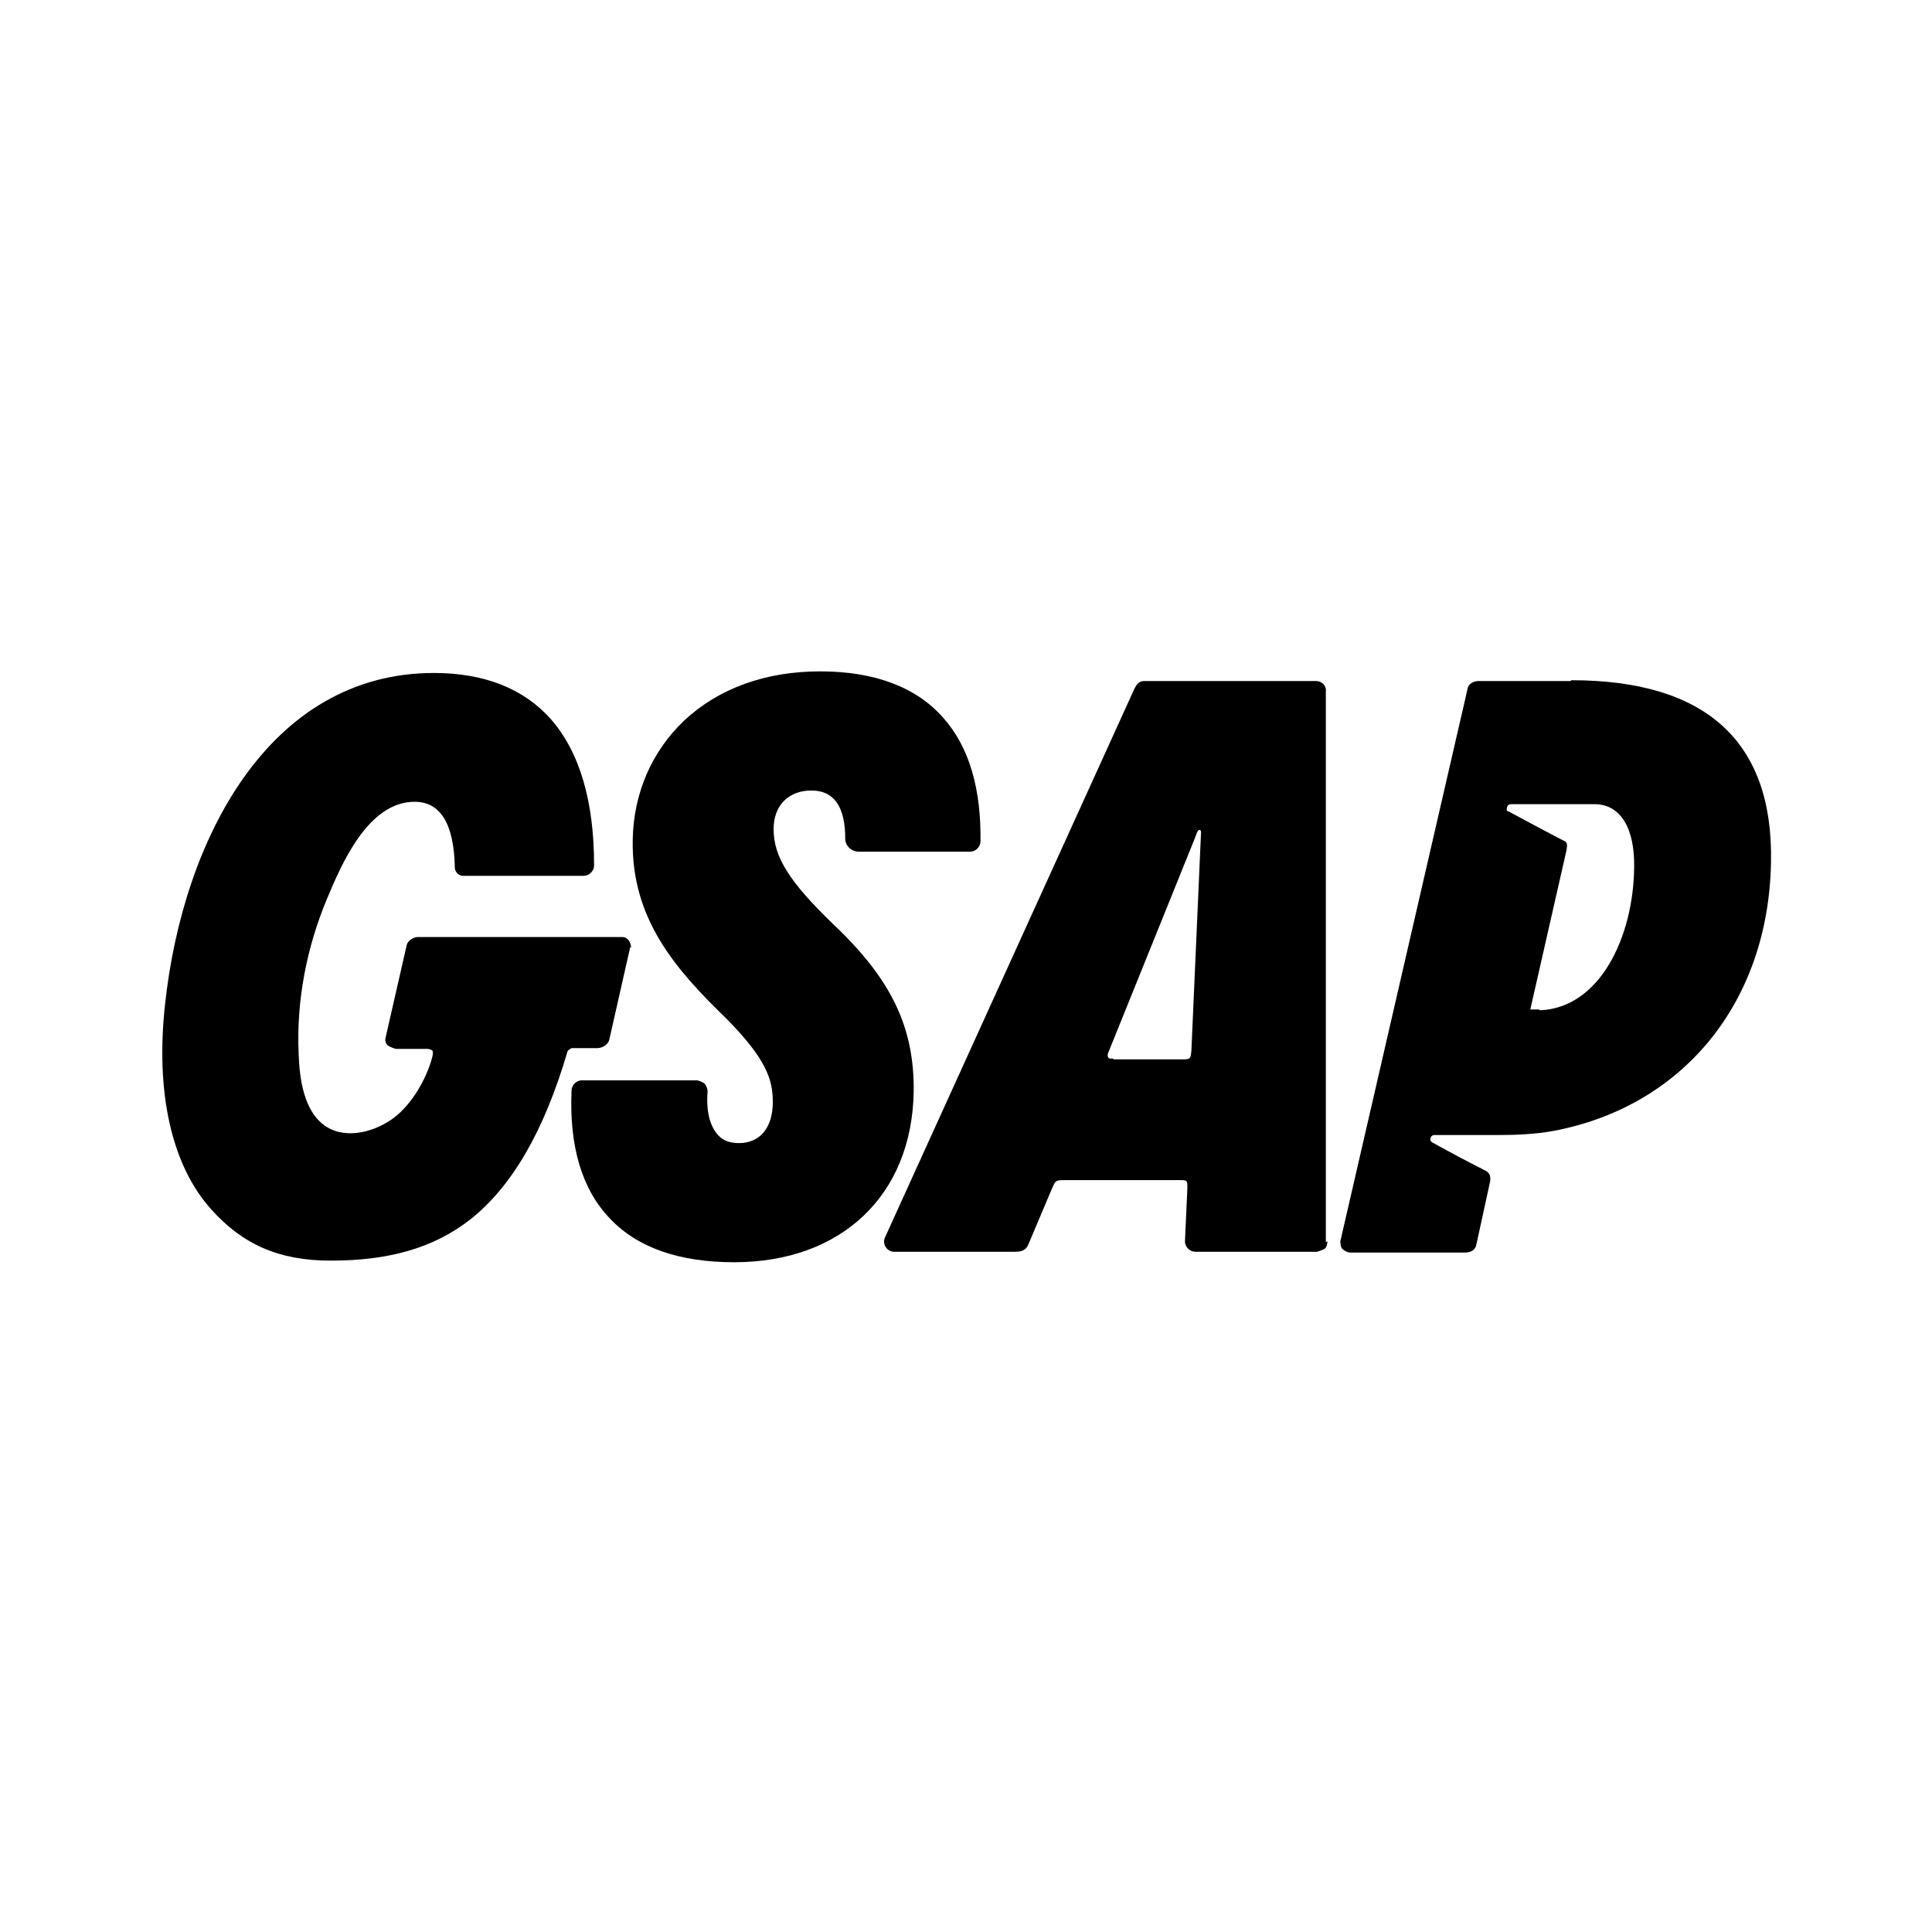
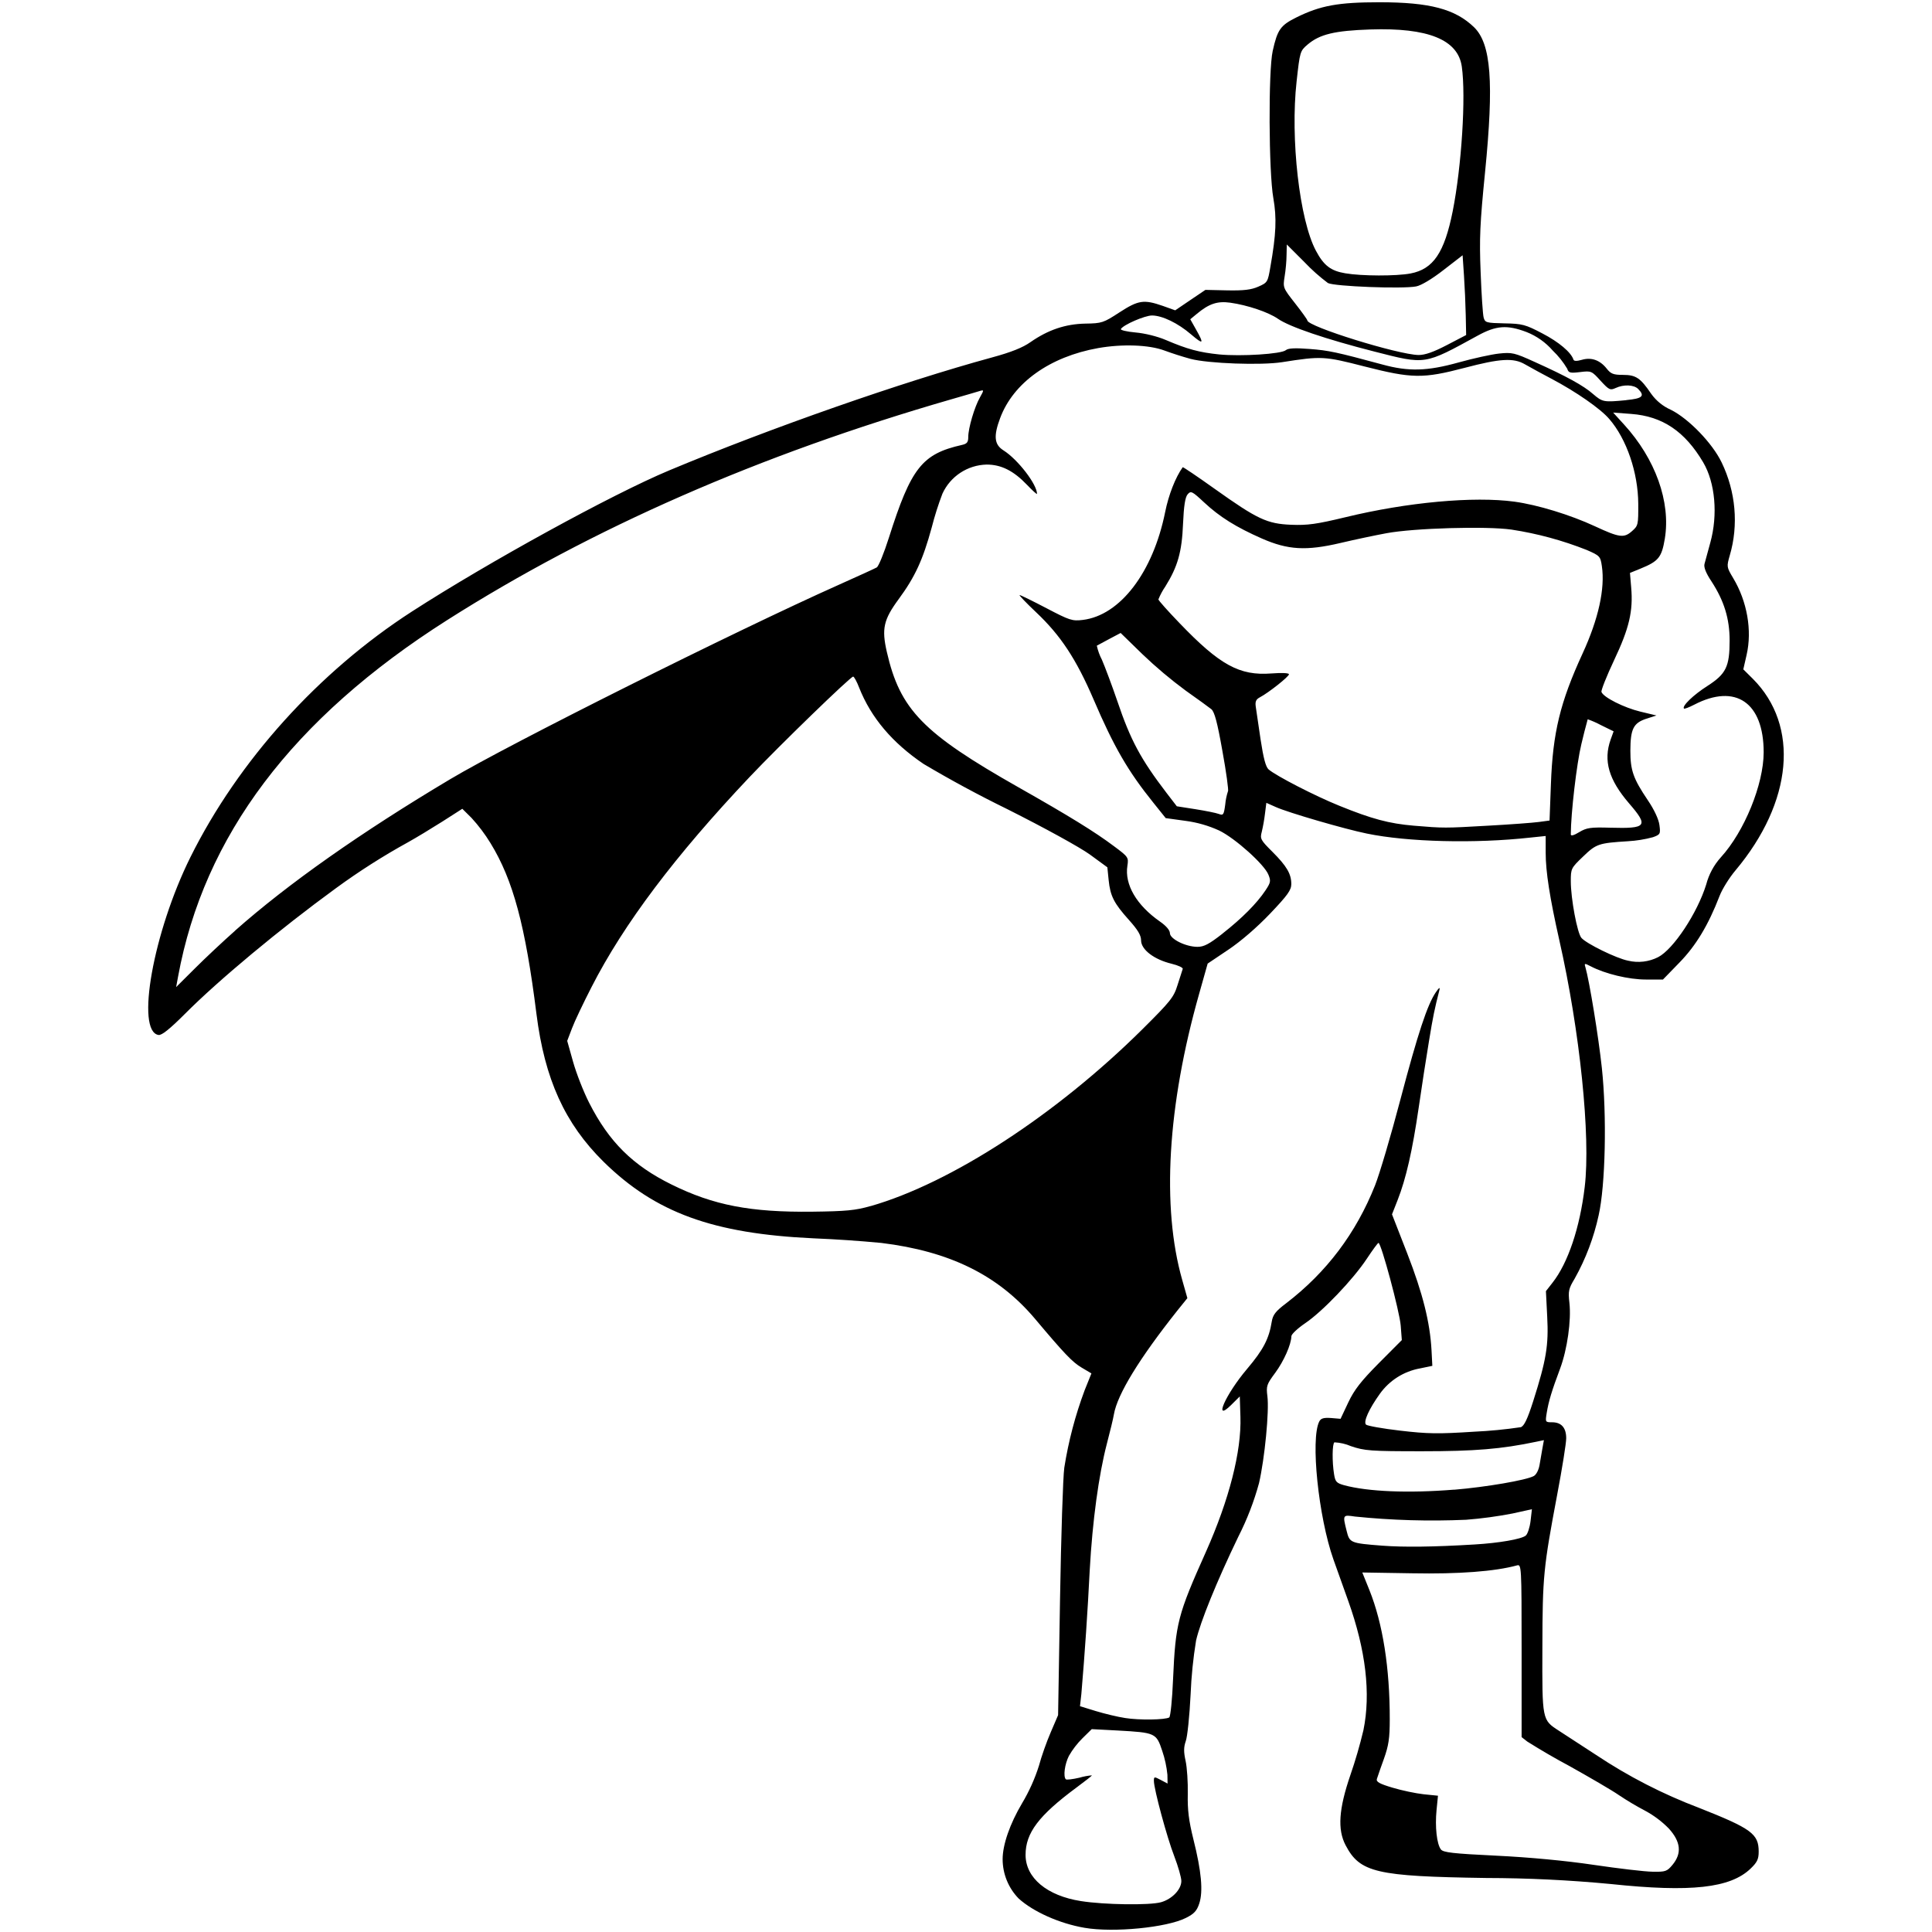
- <svg width="24" height="24" fill="currentColor" viewBox="0 0 24 24" transform="" id="injected-svg">
-   <path d="m7.83,11.76h0s-.26,1.15-.26,1.15c-.01.06-.08.11-.15.11h-.32s-.04.02-.05.04c-.29.99-.69,1.68-1.21,2.09-.45.35-1,.51-1.73.51-.66,0-1.1-.21-1.48-.63-.5-.55-.7-1.46-.58-2.55.22-2.05,1.29-4.12,3.34-4.12.62,0,1.11.19,1.45.57.36.41.54,1.02.54,1.82,0,.07-.06.13-.13.13h-1.5c-.05,0-.1-.05-.1-.1-.01-.55-.18-.82-.5-.82-.58,0-.91.78-1.09,1.21-.25.6-.38,1.26-.35,1.92.01.3.06.73.35.91.26.16.62.05.84-.12.22-.17.4-.48.47-.75.01-.04.01-.07,0-.08-.01-.01-.04-.02-.06-.02h-.39s-.08-.02-.11-.05c-.02-.02-.03-.06-.02-.09l.26-1.14c.01-.06.07-.1.13-.11h0s2.53,0,2.53,0c0,0,.01,0,.02,0,.07,0,.11.07.11.14h0Z" />
-   <path d="m12.18,10.45c0,.07-.06.13-.13.13h-1.38c-.09,0-.17-.07-.17-.16,0-.4-.14-.6-.42-.6s-.47.18-.47.48c0,.34.19.65.74,1.18.72.68,1.01,1.28,1,2.08-.02,1.29-.9,2.12-2.23,2.12-.68,0-1.2-.18-1.54-.54-.35-.36-.51-.9-.48-1.59,0-.07.06-.13.13-.13h1.43s.08.02.1.05c.02.03.03.06.03.09-.02.25.03.43.13.54.06.07.15.1.26.1.26,0,.42-.19.42-.51,0-.28-.08-.53-.57-1.03-.63-.61-1.19-1.24-1.17-2.23.01-.58.24-1.1.64-1.48.43-.4,1.01-.61,1.69-.61.68,0,1.2.2,1.53.58.32.36.47.88.46,1.54h0Z" />
-   <path d="m16.47,15.43v-6.84c.01-.07-.05-.13-.12-.13,0,0,0,0,0,0h-2.14c-.07,0-.1.06-.12.1l-3.1,6.82h0s0,0,0,0c-.03.08.03.17.12.17h1.5c.08,0,.13-.02.16-.08l.3-.71c.04-.09.04-.1.15-.1h1.43c.1,0,.1,0,.1.1l-.03.66c0,.07.06.13.13.13,0,0,0,0,0,0h1.51s.07-.02.1-.04c.02-.02.03-.06.03-.09Zm-2.65-2.28s-.02,0-.03,0c-.02,0-.03-.02-.03-.04,0,0,0,0,0,0,0-.01,0-.02.01-.04l1.07-2.65s.02-.05.03-.08c.02-.04.04-.04.05-.01,0,.02-.12,2.72-.12,2.72-.01.1-.01.11-.11.11h-.86s0-.01,0-.01h0s0,0,0,0Z" />
-   <path d="m19.51,8.46h-1.14c-.06,0-.13.03-.14.1l-1.58,6.86s0,.06.02.09c.03.03.07.05.11.05h1.42c.08,0,.13-.04.14-.1,0,0,.17-.78.17-.78.01-.06,0-.11-.06-.14-.03-.01-.05-.03-.08-.04l-.25-.13-.24-.13-.09-.05s-.03-.02-.02-.04c0-.03.02-.05.05-.05h.78c.23,0,.47-.01.69-.05,1.61-.3,2.68-1.59,2.71-3.34.03-1.5-.81-2.26-2.48-2.26,0,0,0,0,0,0Zm-.39,4.08h-.03c-.07,0-.08,0-.08,0,0,0,.45-1.98.45-1.98.01-.06.01-.09-.02-.11-.05-.02-.7-.37-.7-.37-.02,0-.03-.02-.02-.04,0-.03.02-.05.05-.05h1.04c.32,0,.5.3.49.79-.01.85-.42,1.74-1.17,1.77h0Z" />
+ <svg xmlns="http://www.w3.org/2000/svg" fill="#000000" width="800px" height="800px" viewBox="0 0 24 24" role="img">
+   <path d="M13.473 23.948c-.311-.053-.639-.2-.82-.365a.702.702 0 0 1-.198-.487c0-.18.09-.44.242-.696a2.2 2.2 0 0 0 .209-.465c.03-.113.096-.3.147-.417l.091-.212.024-1.436c.013-.79.037-1.526.053-1.638a4.94 4.94 0 0 1 .253-.962l.084-.209-.123-.073c-.115-.069-.21-.168-.58-.608-.457-.54-1.057-.836-1.908-.94a16 16 0 0 0-.84-.057c-1.252-.058-1.966-.319-2.61-.952-.48-.474-.731-1.025-.833-1.836-.138-1.098-.29-1.663-.57-2.12a2.035 2.035 0 0 0-.237-.315l-.114-.113-.25.16c-.139.088-.329.203-.423.255a8.301 8.301 0 0 0-.896.571c-.696.507-1.459 1.142-1.877 1.562-.188.188-.287.267-.327.262-.288-.043-.066-1.28.396-2.21.595-1.197 1.593-2.303 2.752-3.051.95-.613 2.485-1.456 3.196-1.753 1.26-.527 2.892-1.098 4.01-1.403.236-.064.381-.122.477-.19.22-.153.434-.225.681-.23.206-.003.226-.01.425-.14.235-.152.302-.162.538-.08l.154.055.187-.127.188-.127.27.006c.205.004.299-.007.387-.046.114-.05.118-.056.15-.245.072-.406.08-.61.037-.854-.058-.324-.063-1.584-.008-1.829.059-.266.097-.319.295-.417.297-.147.519-.188 1.032-.188.624 0 .94.084 1.174.31.212.206.248.68.137 1.8-.064.642-.072.823-.055 1.244.01.271.027.524.037.561.017.065.032.069.259.074.221.004.26.014.471.125.204.106.356.234.386.325.006.02.04.021.104.003.118-.035.225.003.309.109.051.065.083.078.203.078.16 0 .216.038.349.234a.598.598 0 0 0 .246.2c.22.11.515.414.63.654.175.362.212.777.101 1.154-.04.14-.04.145.042.282.174.29.237.65.167.954l-.041.18.118.117c.583.583.497 1.531-.215 2.38-.076.09-.165.232-.198.318-.14.363-.294.618-.499.828l-.204.21h-.214c-.21 0-.505-.07-.685-.165-.075-.039-.08-.038-.065.01.05.172.164.87.205 1.255.063.594.044 1.458-.04 1.829a2.85 2.85 0 0 1-.297.785c-.076.126-.083.155-.066.304.024.217-.027.576-.115.813-.104.277-.143.407-.166.546-.02.122-.02.123.066.123.115 0 .175.068.175.199 0 .06-.05.374-.112.7-.171.908-.182 1.013-.184 1.895-.003.909-.004.902.204 1.037l.464.302a6.37 6.37 0 0 0 1.276.656c.653.258.743.324.743.544 0 .095-.019.133-.1.211-.252.243-.744.297-1.737.192a16.668 16.668 0 0 0-1.55-.075c-1.365-.02-1.567-.067-1.745-.408-.102-.195-.084-.45.059-.868a5.86 5.86 0 0 0 .163-.56c.093-.455.03-.993-.188-1.604l-.185-.518c-.186-.528-.286-1.494-.176-1.712.02-.04.054-.05.146-.044l.119.01.096-.204c.075-.158.158-.264.38-.488l.285-.286-.014-.182c-.014-.174-.243-1.027-.276-1.025-.009 0-.073.088-.144.195-.17.258-.552.658-.766.802-.094.064-.172.137-.172.162-.002.103-.094.31-.201.455-.106.143-.113.163-.097.29.024.183-.033.773-.104 1.08a3.482 3.482 0 0 1-.257.665c-.27.56-.472 1.058-.525 1.29a5.534 5.534 0 0 0-.068.673c-.013.264-.04.524-.06.577-.026.075-.027.132-.002.246.018.082.03.266.027.41-.004.2.012.33.07.564.1.397.122.647.073.796-.03.092-.064.129-.166.18-.237.12-.899.185-1.259.123zm.95-.318c.137-.039.252-.159.252-.263 0-.045-.04-.183-.087-.306-.09-.23-.254-.837-.254-.938 0-.054.004-.055.085-.012l.085.045-.002-.11a1.326 1.326 0 0 0-.064-.295c-.074-.223-.084-.228-.554-.254l-.322-.017-.115.113a1.03 1.03 0 0 0-.169.22c-.052.103-.072.255-.038.29.008.009.085 0 .17-.02a.755.755 0 0 1 .155-.029c0 .005-.086.073-.192.151-.47.348-.633.564-.633.837 0 .286.266.508.688.574.29.046.854.054.995.014zm6.354-.465c.117-.142.103-.285-.046-.45a1.223 1.223 0 0 0-.292-.22 3.668 3.668 0 0 1-.328-.195c-.086-.06-.362-.22-.612-.36a8.634 8.634 0 0 1-.527-.306l-.07-.055v-1.075c0-1.06-.002-1.073-.058-1.058-.273.075-.726.109-1.302.098l-.619-.01.088.218c.167.416.254.97.253 1.606 0 .238-.014.326-.073.492a8.78 8.78 0 0 0-.087.249c-.011.035.032.06.194.108.115.035.289.071.387.082l.178.018-.018.181c-.02.205.003.418.054.486.029.038.149.052.69.078.412.02.858.062 1.209.114.305.045.633.084.73.085.162.003.18-.003.249-.086zm-6.252-1.831c.015-.01.037-.222.047-.471.031-.7.057-.8.41-1.589.287-.644.441-1.245.427-1.673l-.008-.254-.107.106c-.227.225-.071-.13.197-.447.203-.24.273-.375.307-.587.014-.086.047-.13.18-.23.502-.385.867-.87 1.103-1.463.056-.141.198-.62.315-1.066.218-.826.335-1.179.44-1.333.04-.059.055-.068.045-.029-.06.235-.08.33-.13.637-.032.191-.09.564-.128.828-.078.532-.156.876-.261 1.144l-.07.178.189.485c.193.497.283.855.302 1.205l.01.192-.154.032a.784.784 0 0 0-.497.314c-.136.19-.208.348-.173.384.015.015.207.05.425.075.342.04.47.042.919.013a5.73 5.73 0 0 0 .579-.056c.042-.015.083-.101.154-.323.162-.51.193-.693.174-1.05l-.016-.317.082-.105c.192-.244.34-.682.4-1.19.075-.626-.06-1.936-.315-3.062-.12-.533-.17-.854-.17-1.09v-.207l-.193.02c-.687.076-1.518.055-2.028-.05-.276-.056-.976-.26-1.13-.329l-.119-.053-.017.135a2.093 2.093 0 0 1-.04.226c-.023.085-.014.102.131.246.18.18.236.276.236.402 0 .075-.045.138-.263.367-.16.168-.364.345-.52.449l-.256.172-.106.376c-.394 1.39-.468 2.649-.21 3.554l.064.226-.125.155c-.47.592-.746 1.041-.788 1.29-.008.05-.048.215-.088.367-.1.386-.178.953-.212 1.566a43.822 43.822 0 0 1-.104 1.539l-.017.152.195.06c.108.033.273.073.367.087.174.028.499.023.548-.008zm3.793-2.148c.303-.018.581-.066.635-.11.023-.018.05-.1.06-.18l.017-.148-.24.053a5.127 5.127 0 0 1-.577.078 9.474 9.474 0 0 1-1.382-.04c-.152-.023-.153-.022-.103.177.037.15.045.154.445.185.266.02.634.016 1.145-.015zm-.255-.68c.396-.033.894-.118.99-.17.031-.017.061-.074.072-.139l.036-.208.018-.099-.096.02c-.433.091-.762.118-1.42.118-.639 0-.712-.006-.88-.063a.603.603 0 0 0-.206-.048c-.028.017-.03.24-.005.395.015.095.03.111.125.138.297.08.796.101 1.366.055zm-7.249-3.523c1-.286 2.308-1.137 3.377-2.197.35-.348.39-.397.437-.55l.064-.199c.007-.016-.056-.045-.138-.065-.216-.052-.377-.174-.379-.288 0-.066-.04-.132-.15-.255-.187-.208-.233-.298-.253-.497l-.016-.158-.216-.158c-.124-.09-.564-.332-1.028-.565a14.706 14.706 0 0 1-1.039-.561c-.39-.264-.653-.576-.8-.947-.029-.076-.063-.138-.075-.138-.033 0-.91.85-1.286 1.247-.924.977-1.563 1.825-1.964 2.61-.1.195-.21.425-.242.511l-.06.157.073.26c.04.143.13.373.2.51.246.484.541.777 1.024 1.015.52.257.98.346 1.75.337.416-.005.535-.016.721-.07zM2.921 11.56c.657-.582 1.563-1.22 2.674-1.882.727-.433 3.533-1.837 4.826-2.414.234-.105.446-.201.47-.215.023-.013.091-.18.151-.369.276-.869.412-1.041.908-1.153.063-.014.078-.034.078-.099 0-.11.078-.374.145-.491.05-.09.051-.095.005-.082-.027.009-.19.056-.363.106-2.38.687-4.462 1.6-6.26 2.742-1.92 1.22-3.022 2.68-3.343 4.429l-.024.13.232-.231c.127-.127.353-.339.501-.47zm17.677.33c.19-.098.487-.548.597-.902a.812.812 0 0 1 .182-.338c.292-.32.531-.905.532-1.304 0-.62-.349-.859-.863-.592-.064.033-.121.055-.127.048-.029-.029.117-.17.29-.28.233-.15.277-.24.277-.566 0-.271-.069-.493-.225-.733-.07-.105-.098-.177-.087-.218l.072-.264c.096-.347.061-.744-.088-.997-.227-.385-.506-.573-.894-.602l-.225-.017.134.147c.392.429.583.963.508 1.42-.039.232-.077.28-.303.372l-.13.053.015.179c.026.295-.024.508-.212.905-.093.198-.164.376-.157.395.025.067.28.195.483.244l.2.048-.125.04c-.161.053-.198.126-.199.397 0 .245.035.346.217.616.08.118.135.237.144.308.015.111.01.118-.08.151a1.52 1.52 0 0 1-.31.05c-.367.023-.395.033-.558.19-.15.143-.153.151-.153.307 0 .215.08.645.132.704.064.073.436.255.58.283a.544.544 0 0 0 .373-.044zm-5.41-.294c.239-.187.425-.374.532-.535.065-.098.069-.117.036-.197-.052-.127-.411-.45-.611-.547a1.463 1.463 0 0 0-.418-.12l-.246-.034-.154-.192c-.314-.39-.49-.693-.742-1.282-.216-.502-.409-.795-.713-1.082-.125-.118-.217-.215-.206-.215.012 0 .161.073.333.163.288.151.321.162.451.146.465-.056.873-.591 1.024-1.34.043-.214.127-.429.218-.557.004-.005.182.115.395.267.534.38.652.436.955.448.202.008.314-.008.672-.094.765-.186 1.594-.262 2.1-.193.285.039.692.163 1 .306.301.14.359.148.457.062.08-.07.081-.08.08-.342-.002-.386-.144-.804-.36-1.053-.11-.129-.415-.34-.72-.501a12.227 12.227 0 0 1-.327-.178c-.142-.083-.309-.073-.752.044-.515.135-.652.133-1.243-.018-.499-.128-.532-.13-1.022-.053-.261.041-.918.017-1.138-.041a4.228 4.228 0 0 1-.325-.104c-.19-.071-.522-.083-.822-.03-.6.107-1.054.43-1.218.87-.084.224-.073.329.042.401.177.112.416.421.416.54 0 .01-.056-.041-.125-.113-.166-.174-.32-.251-.5-.251a.62.62 0 0 0-.55.362 3.846 3.846 0 0 0-.133.42c-.11.402-.206.612-.412.892-.186.253-.211.366-.146.651.164.719.448 1.011 1.639 1.686.625.354.948.553 1.182.729.179.133.184.14.168.243-.037.233.112.49.406.695.075.052.122.107.122.143 0 .072.196.17.343.17.08 0 .145-.034.313-.166zm4.815-1.314c.454.013.479-.019.235-.301-.254-.295-.323-.532-.23-.794l.037-.102-.159-.078a1.167 1.167 0 0 0-.163-.072 7.965 7.965 0 0 0-.079.31c-.058.24-.13.856-.131 1.12 0 .023.038.013.105-.028.092-.055.14-.062.385-.055zm-1.518-.025c.273-.015.556-.036.63-.046l.134-.018.017-.452c.023-.64.115-1.018.393-1.622.198-.43.281-.807.24-1.086-.018-.122-.025-.13-.188-.201a4.295 4.295 0 0 0-.934-.253c-.31-.045-1.214-.019-1.555.045-.14.026-.397.08-.57.121-.426.1-.652.087-.976-.055-.32-.141-.524-.268-.717-.448-.151-.141-.165-.148-.206-.101-.03.035-.047.14-.057.368-.014.347-.066.53-.22.777a.832.832 0 0 0-.086.16c0 .012.119.146.264.296.499.52.744.654 1.138.624.13-.01.22-.006.22.01 0 .029-.254.23-.361.286-.048.025-.06.053-.052.113l.06.408c.036.236.064.343.1.375.093.08.577.33.88.452.401.163.617.221.924.247.373.031.381.031.922 0zm-3.23-.427c.008-.015-.022-.24-.07-.502-.063-.356-.098-.485-.137-.518-.03-.024-.173-.128-.319-.231a5.503 5.503 0 0 1-.537-.452l-.271-.264-.142.075-.154.083a.7.7 0 0 0 .064.176c.04.093.126.323.19.51.165.489.291.723.616 1.148l.124.161.23.036c.126.02.257.046.291.059.056.021.063.012.08-.115a.755.755 0 0 1 .034-.166zm4.948-4.86c.2-.019.234-.05.147-.138-.052-.053-.179-.059-.28-.012-.068.031-.082.024-.187-.09-.11-.122-.116-.125-.254-.108-.125.015-.144.01-.16-.041a1.078 1.078 0 0 0-.18-.226.842.842 0 0 0-.325-.23c-.243-.092-.378-.082-.609.045-.667.365-.64.361-1.283.197-.603-.154-1.054-.307-1.197-.407-.12-.083-.379-.17-.593-.2-.16-.022-.264.013-.416.14l-.08.066.072.128c.102.181.092.191-.062.06-.163-.14-.357-.234-.485-.235-.089 0-.355.115-.387.168-.009.014.073.033.181.043.115.01.271.048.376.093.272.116.414.154.664.18.273.026.771-.005.828-.053.029-.025.115-.029.296-.015.238.018.337.04.903.193.328.09.558.083.949-.026.18-.05.406-.1.501-.11.16-.017.192-.01.44.103.4.18.61.296.728.4.117.1.13.103.413.076zm-2.228-.684l.238-.124-.005-.245a11.964 11.964 0 0 0-.022-.495l-.017-.251-.238.184c-.141.11-.278.192-.339.203-.171.033-1.016 0-1.096-.042a2.31 2.31 0 0 1-.291-.259l-.22-.22-.003.13c0 .07-.011.192-.024.268-.022.138-.02.142.13.333.084.107.152.202.152.212 0 .076 1.128.426 1.382.43.081 0 .184-.036.353-.124zm-.452-.889c.282-.054.42-.258.523-.773.11-.554.166-1.425.113-1.797-.047-.334-.419-.485-1.136-.461-.444.015-.628.059-.779.187-.094.08-.096.087-.137.457-.08.711.036 1.724.24 2.105.097.183.184.25.365.28.203.035.635.036.811.002z" />
</svg>
